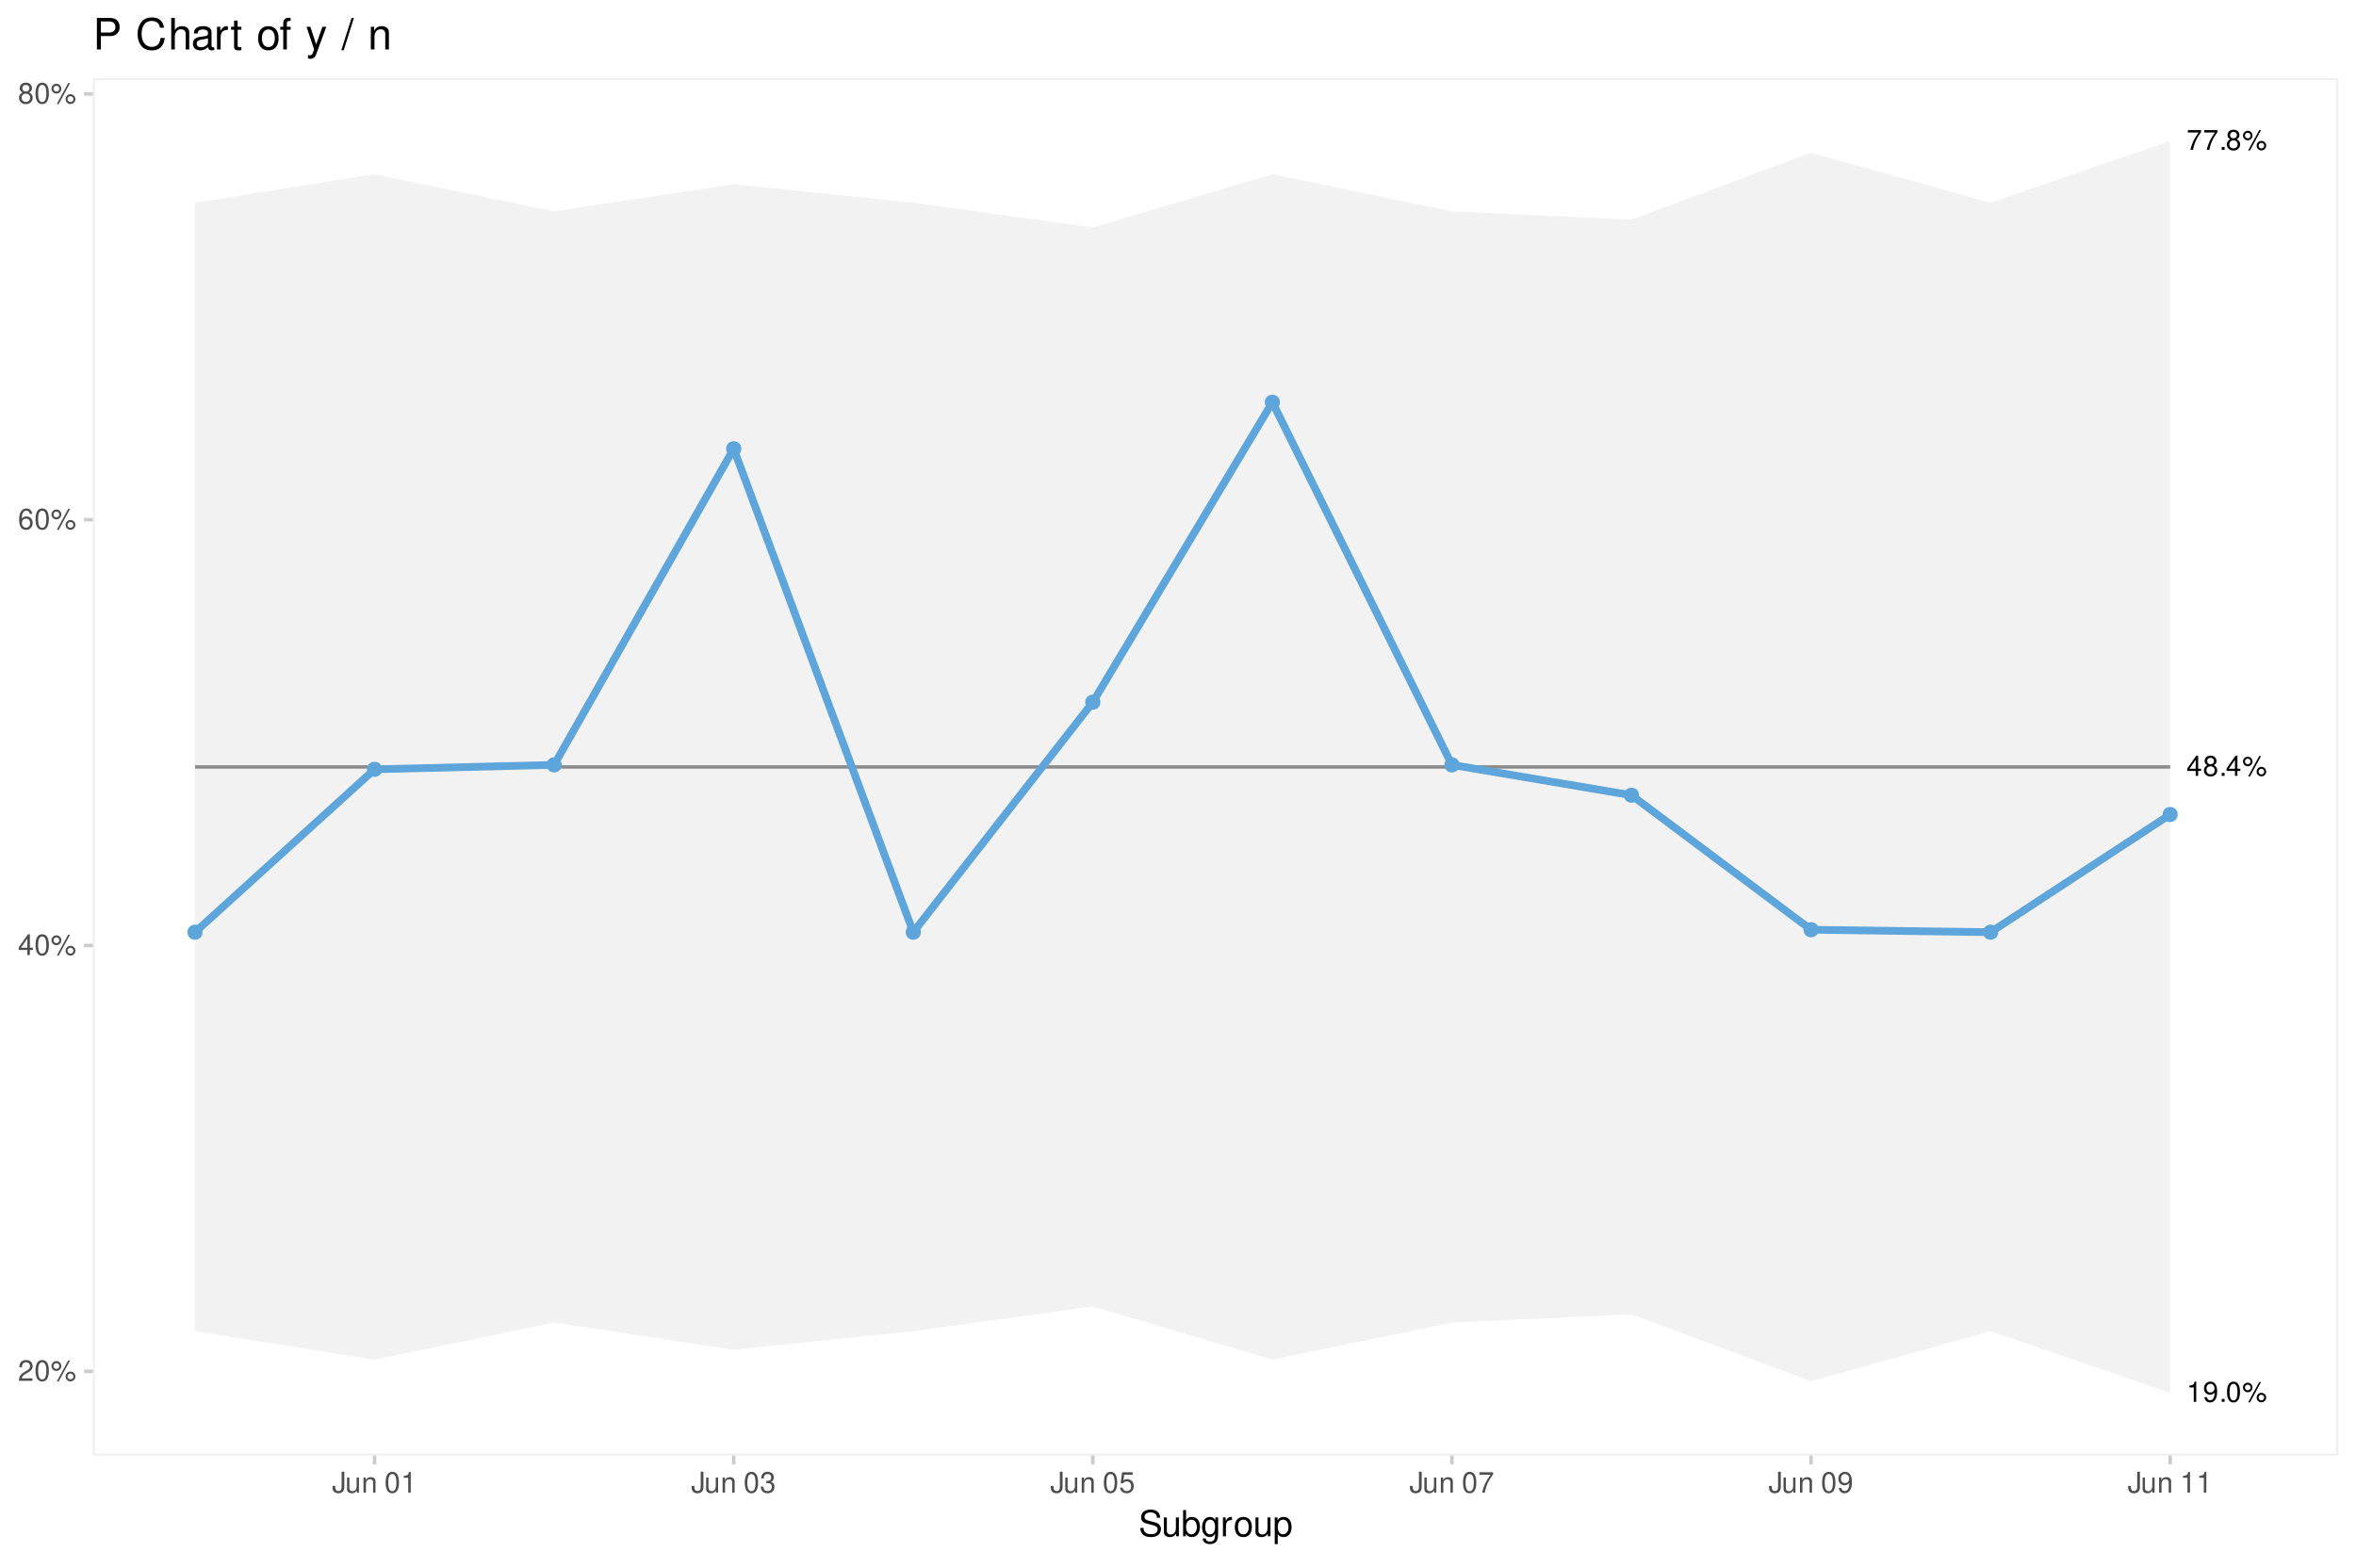
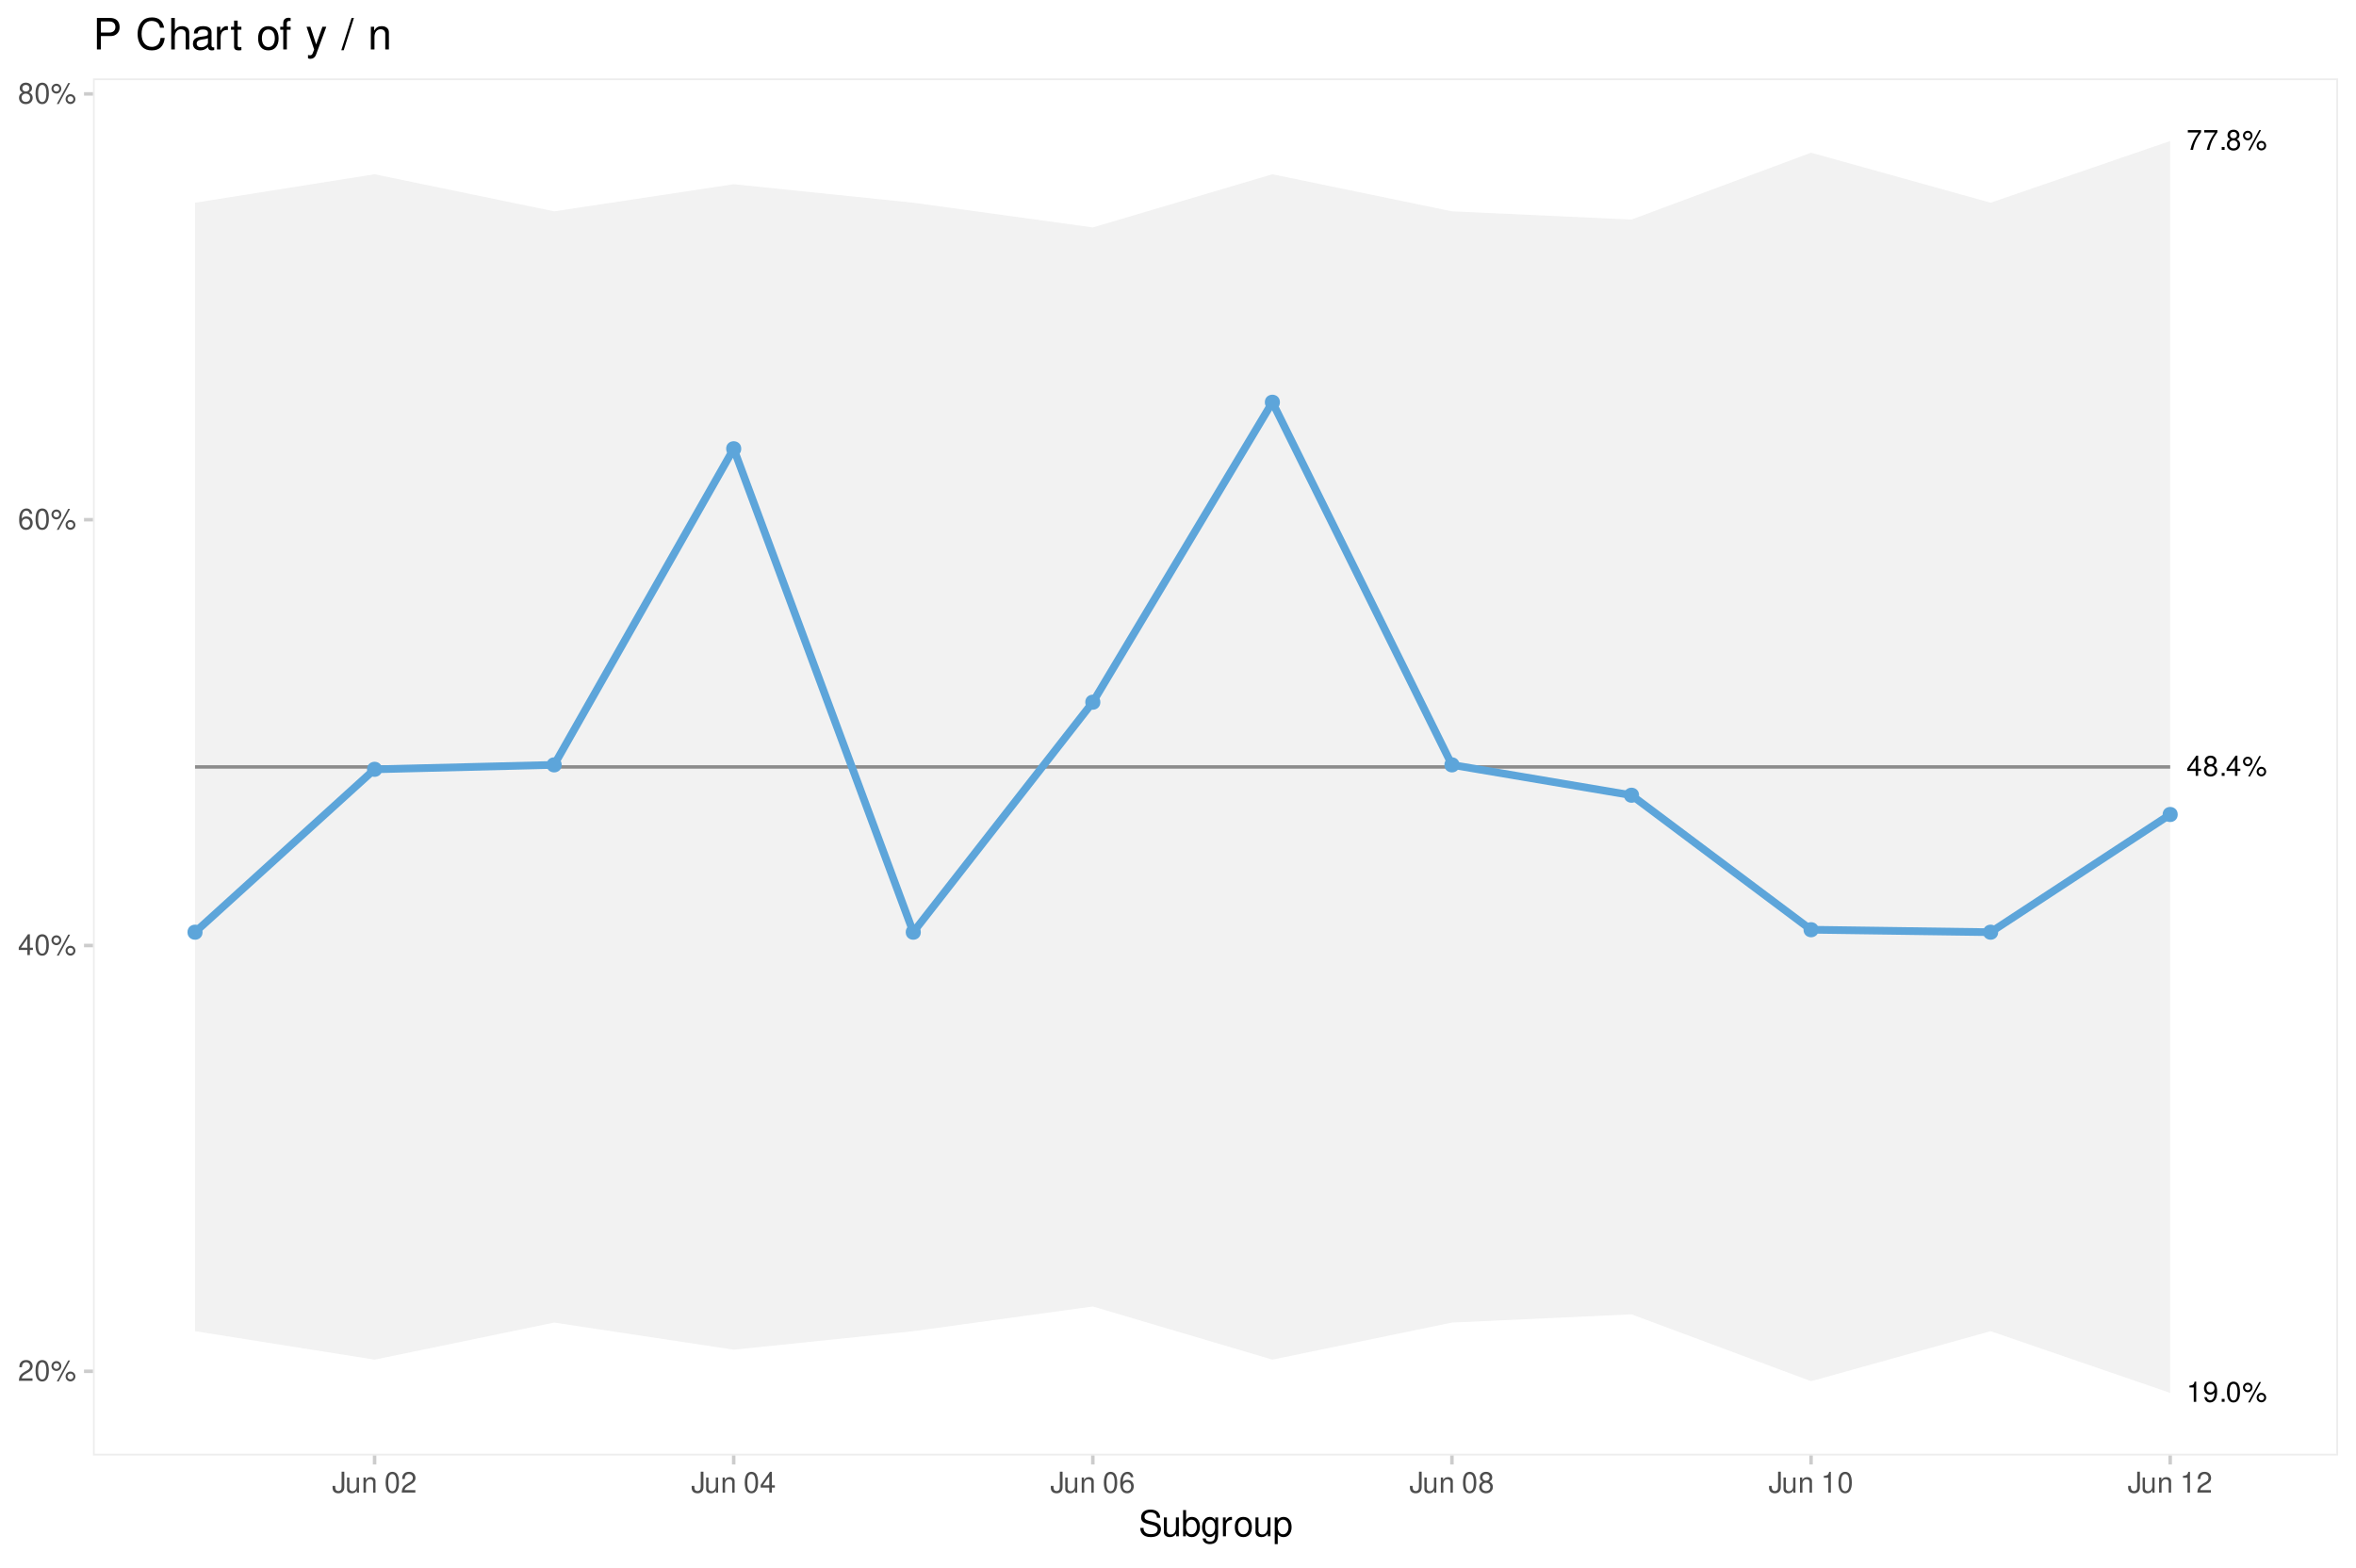
<svg xmlns="http://www.w3.org/2000/svg" xmlns:xlink="http://www.w3.org/1999/xlink" width="720" height="479" viewBox="0 0 720 479">
  <defs>
    <g>
      <g id="glyph-0-0">
        <path d="M 2.203 -4.391 L 2.203 0 L 2.953 0 L 2.953 -6.172 L 2.469 -6.172 C 2.203 -5.219 2.031 -5.094 0.875 -4.938 L 0.875 -4.391 Z M 2.203 -4.391 " />
      </g>
      <g id="glyph-0-1">
        <path d="M 0.453 -1.406 C 0.594 -0.406 1.25 0.203 2.172 0.203 C 2.844 0.203 3.438 -0.125 3.797 -0.688 C 4.172 -1.281 4.344 -2.031 4.344 -3.156 C 4.344 -4.203 4.188 -4.859 3.828 -5.406 C 3.5 -5.906 2.969 -6.172 2.297 -6.172 C 1.156 -6.172 0.328 -5.312 0.328 -4.109 C 0.328 -2.984 1.094 -2.172 2.188 -2.172 C 2.75 -2.172 3.188 -2.375 3.562 -2.844 C 3.562 -1.312 3.078 -0.469 2.219 -0.469 C 1.688 -0.469 1.328 -0.812 1.203 -1.406 Z M 2.297 -5.516 C 3 -5.516 3.531 -4.922 3.531 -4.125 C 3.531 -3.375 3.016 -2.844 2.266 -2.844 C 1.547 -2.844 1.094 -3.359 1.094 -4.172 C 1.094 -4.953 1.594 -5.516 2.297 -5.516 Z M 2.297 -5.516 " />
      </g>
      <g id="glyph-0-2">
        <path d="M 1.625 -0.891 L 0.75 -0.891 L 0.75 0 L 1.625 0 Z M 1.625 -0.891 " />
      </g>
      <g id="glyph-0-3">
        <path d="M 2.344 -6.172 C 1.781 -6.172 1.266 -5.906 0.953 -5.5 C 0.562 -4.953 0.359 -4.125 0.359 -2.984 C 0.359 -0.906 1.047 0.203 2.344 0.203 C 3.625 0.203 4.328 -0.906 4.328 -2.938 C 4.328 -4.125 4.141 -4.938 3.734 -5.5 C 3.422 -5.922 2.922 -6.172 2.344 -6.172 Z M 2.344 -5.5 C 3.156 -5.5 3.562 -4.672 3.562 -3 C 3.562 -1.25 3.172 -0.422 2.328 -0.422 C 1.531 -0.422 1.141 -1.281 1.141 -2.984 C 1.141 -4.672 1.531 -5.5 2.344 -5.5 Z M 2.344 -5.5 " />
      </g>
      <g id="glyph-0-4">
        <path d="M 1.703 -5.844 C 0.891 -5.844 0.25 -5.188 0.25 -4.391 C 0.25 -3.578 0.891 -2.922 1.703 -2.922 C 2.5 -2.922 3.156 -3.578 3.156 -4.375 C 3.156 -5.203 2.516 -5.844 1.703 -5.844 Z M 1.703 -5.25 C 2.188 -5.25 2.562 -4.859 2.562 -4.375 C 2.562 -3.906 2.172 -3.531 1.703 -3.531 C 1.234 -3.531 0.844 -3.906 0.844 -4.391 C 0.844 -4.859 1.219 -5.25 1.703 -5.25 Z M 5.203 -6.047 L 1.828 0.172 L 2.391 0.172 L 5.766 -6.047 Z M 5.875 -2.75 C 5.062 -2.75 4.422 -2.094 4.422 -1.297 C 4.422 -0.484 5.062 0.156 5.875 0.156 C 6.672 0.156 7.328 -0.484 7.328 -1.281 C 7.328 -2.094 6.688 -2.75 5.875 -2.75 Z M 5.875 -2.156 C 6.359 -2.156 6.734 -1.766 6.734 -1.281 C 6.734 -0.812 6.344 -0.438 5.875 -0.438 C 5.391 -0.438 5.016 -0.812 5.016 -1.297 C 5.016 -1.766 5.391 -2.156 5.875 -2.156 Z M 5.875 -2.156 " />
      </g>
      <g id="glyph-0-5">
        <path d="M 4.438 -6.047 L 0.391 -6.047 L 0.391 -5.312 L 3.656 -5.312 C 2.219 -3.25 1.625 -1.984 1.172 0 L 1.984 0 C 2.312 -1.938 3.078 -3.594 4.438 -5.422 Z M 4.438 -6.047 " />
      </g>
      <g id="glyph-0-6">
        <path d="M 3.328 -3.25 C 3.969 -3.641 4.156 -3.938 4.156 -4.516 C 4.156 -5.5 3.422 -6.172 2.344 -6.172 C 1.281 -6.172 0.531 -5.5 0.531 -4.531 C 0.531 -3.938 0.719 -3.641 1.344 -3.25 C 0.656 -2.906 0.312 -2.391 0.312 -1.719 C 0.312 -0.594 1.141 0.203 2.344 0.203 C 3.547 0.203 4.375 -0.594 4.375 -1.719 C 4.375 -2.391 4.031 -2.906 3.328 -3.25 Z M 2.344 -5.5 C 2.984 -5.5 3.391 -5.125 3.391 -4.5 C 3.391 -3.922 2.984 -3.547 2.344 -3.547 C 1.703 -3.547 1.297 -3.922 1.297 -4.516 C 1.297 -5.125 1.703 -5.5 2.344 -5.5 Z M 2.344 -2.906 C 3.094 -2.906 3.609 -2.422 3.609 -1.703 C 3.609 -0.953 3.109 -0.469 2.328 -0.469 C 1.594 -0.469 1.078 -0.969 1.078 -1.688 C 1.078 -2.422 1.594 -2.906 2.344 -2.906 Z M 2.344 -2.906 " />
      </g>
      <g id="glyph-0-7">
        <path d="M 2.797 -1.5 L 2.797 0 L 3.547 0 L 3.547 -1.5 L 4.438 -1.5 L 4.438 -2.172 L 3.547 -2.172 L 3.547 -6.172 L 2.984 -6.172 L 0.234 -2.281 L 0.234 -1.5 Z M 2.797 -2.172 L 0.891 -2.172 L 2.797 -4.891 Z M 2.797 -2.172 " />
      </g>
      <g id="glyph-1-0">
        <path d="M 4.453 -0.766 L 1.172 -0.766 C 1.25 -1.297 1.531 -1.625 2.297 -2.094 L 3.172 -2.594 C 4.047 -3.062 4.5 -3.719 4.5 -4.5 C 4.5 -5.031 4.281 -5.531 3.922 -5.875 C 3.547 -6.203 3.094 -6.359 2.5 -6.359 C 1.703 -6.359 1.125 -6.078 0.781 -5.531 C 0.547 -5.203 0.453 -4.797 0.438 -4.156 L 1.219 -4.156 C 1.234 -4.594 1.297 -4.844 1.406 -5.062 C 1.594 -5.438 2 -5.688 2.469 -5.688 C 3.172 -5.688 3.703 -5.172 3.703 -4.484 C 3.703 -3.969 3.406 -3.531 2.859 -3.219 L 2.047 -2.75 C 0.75 -2 0.375 -1.406 0.297 -0.016 L 4.453 -0.016 Z M 4.453 -0.766 " />
      </g>
      <g id="glyph-1-1">
        <path d="M 2.422 -6.359 C 1.844 -6.359 1.312 -6.094 0.984 -5.672 C 0.578 -5.109 0.375 -4.25 0.375 -3.078 C 0.375 -0.938 1.078 0.203 2.422 0.203 C 3.734 0.203 4.453 -0.938 4.453 -3.031 C 4.453 -4.25 4.266 -5.078 3.859 -5.672 C 3.531 -6.109 3.016 -6.359 2.422 -6.359 Z M 2.422 -5.672 C 3.25 -5.672 3.672 -4.828 3.672 -3.094 C 3.672 -1.281 3.266 -0.438 2.406 -0.438 C 1.578 -0.438 1.172 -1.312 1.172 -3.062 C 1.172 -4.828 1.578 -5.672 2.422 -5.672 Z M 2.422 -5.672 " />
      </g>
      <g id="glyph-1-2">
        <path d="M 1.75 -6.031 C 0.922 -6.031 0.25 -5.344 0.25 -4.516 C 0.25 -3.688 0.922 -3.016 1.766 -3.016 C 2.578 -3.016 3.25 -3.688 3.25 -4.5 C 3.25 -5.359 2.594 -6.031 1.75 -6.031 Z M 1.75 -5.406 C 2.25 -5.406 2.641 -5.016 2.641 -4.516 C 2.641 -4.031 2.25 -3.641 1.766 -3.641 C 1.266 -3.641 0.859 -4.031 0.859 -4.516 C 0.859 -5.016 1.266 -5.406 1.75 -5.406 Z M 5.359 -6.234 L 1.875 0.172 L 2.469 0.172 L 5.938 -6.234 Z M 6.047 -2.828 C 5.219 -2.828 4.562 -2.156 4.562 -1.344 C 4.562 -0.5 5.219 0.172 6.062 0.172 C 6.875 0.172 7.562 -0.5 7.562 -1.312 C 7.562 -2.156 6.891 -2.828 6.047 -2.828 Z M 6.047 -2.219 C 6.547 -2.219 6.953 -1.828 6.953 -1.312 C 6.953 -0.844 6.547 -0.453 6.062 -0.453 C 5.562 -0.453 5.156 -0.844 5.156 -1.344 C 5.156 -1.828 5.562 -2.219 6.047 -2.219 Z M 6.047 -2.219 " />
      </g>
      <g id="glyph-1-3">
        <path d="M 2.875 -1.547 L 2.875 0 L 3.656 0 L 3.656 -1.547 L 4.578 -1.547 L 4.578 -2.234 L 3.656 -2.234 L 3.656 -6.359 L 3.078 -6.359 L 0.25 -2.359 L 0.25 -1.547 Z M 2.875 -2.234 L 0.922 -2.234 L 2.875 -5.047 Z M 2.875 -2.234 " />
      </g>
      <g id="glyph-1-4">
        <path d="M 4.375 -4.703 C 4.234 -5.75 3.562 -6.359 2.609 -6.359 C 1.922 -6.359 1.312 -6.031 0.938 -5.453 C 0.547 -4.828 0.375 -4.062 0.375 -2.906 C 0.375 -1.828 0.531 -1.156 0.906 -0.594 C 1.234 -0.078 1.781 0.203 2.469 0.203 C 3.656 0.203 4.516 -0.688 4.516 -1.922 C 4.516 -3.094 3.719 -3.922 2.609 -3.922 C 1.984 -3.922 1.5 -3.688 1.172 -3.234 C 1.172 -4.797 1.672 -5.672 2.562 -5.672 C 3.109 -5.672 3.484 -5.328 3.609 -4.703 Z M 2.5 -3.234 C 3.25 -3.234 3.719 -2.703 3.719 -1.859 C 3.719 -1.062 3.188 -0.484 2.484 -0.484 C 1.766 -0.484 1.219 -1.094 1.219 -1.906 C 1.219 -2.688 1.734 -3.234 2.5 -3.234 Z M 2.5 -3.234 " />
      </g>
      <g id="glyph-1-5">
        <path d="M 3.438 -3.359 C 4.094 -3.75 4.297 -4.062 4.297 -4.656 C 4.297 -5.672 3.531 -6.359 2.422 -6.359 C 1.312 -6.359 0.547 -5.672 0.547 -4.672 C 0.547 -4.062 0.75 -3.75 1.391 -3.359 C 0.672 -2.984 0.328 -2.469 0.328 -1.766 C 0.328 -0.609 1.172 0.203 2.422 0.203 C 3.656 0.203 4.516 -0.609 4.516 -1.766 C 4.516 -2.469 4.156 -2.984 3.438 -3.359 Z M 2.422 -5.672 C 3.078 -5.672 3.5 -5.281 3.5 -4.641 C 3.5 -4.047 3.062 -3.656 2.422 -3.656 C 1.766 -3.656 1.344 -4.047 1.344 -4.656 C 1.344 -5.281 1.766 -5.672 2.422 -5.672 Z M 2.422 -3 C 3.188 -3 3.719 -2.484 3.719 -1.75 C 3.719 -0.984 3.203 -0.484 2.406 -0.484 C 1.641 -0.484 1.125 -1 1.125 -1.734 C 1.125 -2.5 1.641 -3 2.422 -3 Z M 2.422 -3 " />
      </g>
      <g id="glyph-1-6">
        <path d="M 2.922 -6.406 L 2.922 -1.906 C 2.922 -1.391 2.875 -1.094 2.734 -0.875 C 2.562 -0.641 2.266 -0.484 1.938 -0.484 C 1.328 -0.484 0.984 -0.891 0.984 -1.641 L 0.984 -2.062 L 0.156 -2.062 L 0.156 -1.5 C 0.156 -0.453 0.828 0.203 1.938 0.203 C 3.047 0.203 3.75 -0.5 3.75 -1.594 L 3.75 -6.406 Z M 2.922 -6.406 " />
      </g>
      <g id="glyph-1-7">
        <path d="M 4.234 0 L 4.234 -4.609 L 3.516 -4.609 L 3.516 -2 C 3.516 -1.062 3.016 -0.438 2.25 -0.438 C 1.672 -0.438 1.297 -0.797 1.297 -1.344 L 1.297 -4.609 L 0.578 -4.609 L 0.578 -1.062 C 0.578 -0.297 1.141 0.203 2.047 0.203 C 2.719 0.203 3.156 -0.031 3.578 -0.641 L 3.578 0 Z M 4.234 0 " />
      </g>
      <g id="glyph-1-8">
        <path d="M 0.609 -4.609 L 0.609 0 L 1.359 0 L 1.359 -2.547 C 1.359 -3.484 1.844 -4.094 2.609 -4.094 C 3.188 -4.094 3.547 -3.75 3.547 -3.188 L 3.547 0 L 4.281 0 L 4.281 -3.484 C 4.281 -4.25 3.719 -4.734 2.828 -4.734 C 2.141 -4.734 1.703 -4.484 1.297 -3.828 L 1.297 -4.609 Z M 0.609 -4.609 " />
      </g>
      <g id="glyph-1-9">
</g>
      <g id="glyph-1-10">
        <path d="M 2.281 -4.531 L 2.281 0 L 3.047 0 L 3.047 -6.359 L 2.547 -6.359 C 2.266 -5.391 2.094 -5.25 0.891 -5.094 L 0.891 -4.531 Z M 2.281 -4.531 " />
-       </g>
-       <g id="glyph-1-11">
-         <path d="M 1.938 -2.922 L 2.359 -2.922 C 3.203 -2.922 3.656 -2.531 3.656 -1.766 C 3.656 -0.969 3.172 -0.484 2.375 -0.484 C 1.516 -0.484 1.109 -0.922 1.062 -1.844 L 0.281 -1.844 C 0.312 -1.344 0.406 -1 0.547 -0.719 C 0.875 -0.109 1.484 0.203 2.344 0.203 C 3.625 0.203 4.453 -0.578 4.453 -1.781 C 4.453 -2.594 4.141 -3.031 3.391 -3.297 C 3.969 -3.531 4.266 -3.969 4.266 -4.609 C 4.266 -5.703 3.547 -6.359 2.359 -6.359 C 1.109 -6.359 0.438 -5.656 0.406 -4.312 L 1.188 -4.312 C 1.203 -4.703 1.234 -4.922 1.328 -5.109 C 1.5 -5.469 1.891 -5.688 2.375 -5.688 C 3.062 -5.688 3.469 -5.266 3.469 -4.578 C 3.469 -4.141 3.312 -3.859 2.969 -3.719 C 2.766 -3.625 2.484 -3.594 1.938 -3.578 Z M 1.938 -2.922 " />
-       </g>
-       <g id="glyph-1-12">
-         <path d="M 4.188 -6.234 L 0.969 -6.234 L 0.5 -2.844 L 1.219 -2.844 C 1.578 -3.266 1.875 -3.422 2.359 -3.422 C 3.203 -3.422 3.719 -2.844 3.719 -1.922 C 3.719 -1.031 3.203 -0.484 2.359 -0.484 C 1.688 -0.484 1.266 -0.828 1.078 -1.531 L 0.312 -1.531 C 0.406 -1.016 0.5 -0.781 0.688 -0.547 C 1.031 -0.078 1.672 0.203 2.375 0.203 C 3.641 0.203 4.516 -0.719 4.516 -2.031 C 4.516 -3.266 3.688 -4.109 2.5 -4.109 C 2.062 -4.109 1.703 -4 1.344 -3.734 L 1.594 -5.469 L 4.188 -5.469 Z M 4.188 -6.234 " />
-       </g>
-       <g id="glyph-1-13">
-         <path d="M 4.578 -6.234 L 0.406 -6.234 L 0.406 -5.469 L 3.781 -5.469 C 2.281 -3.359 1.688 -2.047 1.219 0 L 2.047 0 C 2.391 -2 3.172 -3.719 4.578 -5.594 Z M 4.578 -6.234 " />
-       </g>
-       <g id="glyph-1-14">
-         <path d="M 0.469 -1.453 C 0.609 -0.406 1.281 0.203 2.234 0.203 C 2.922 0.203 3.547 -0.125 3.922 -0.703 C 4.297 -1.328 4.484 -2.109 4.484 -3.25 C 4.484 -4.328 4.312 -5 3.953 -5.562 C 3.609 -6.094 3.062 -6.359 2.375 -6.359 C 1.188 -6.359 0.328 -5.469 0.328 -4.234 C 0.328 -3.062 1.125 -2.25 2.25 -2.25 C 2.844 -2.25 3.281 -2.453 3.672 -2.938 C 3.672 -1.359 3.172 -0.484 2.281 -0.484 C 1.734 -0.484 1.359 -0.828 1.234 -1.453 Z M 2.359 -5.688 C 3.094 -5.688 3.641 -5.078 3.641 -4.25 C 3.641 -3.469 3.109 -2.922 2.344 -2.922 C 1.594 -2.922 1.125 -3.453 1.125 -4.297 C 1.125 -5.109 1.641 -5.688 2.359 -5.688 Z M 2.359 -5.688 " />
      </g>
      <g id="glyph-2-0">
        <path d="M 6.562 -5.672 C 6.562 -6.219 6.516 -6.375 6.344 -6.75 C 5.906 -7.672 4.969 -8.156 3.625 -8.156 C 1.859 -8.156 0.766 -7.25 0.766 -5.797 C 0.766 -4.812 1.281 -4.203 2.344 -3.922 L 4.328 -3.406 C 5.359 -3.141 5.812 -2.734 5.812 -2.094 C 5.812 -1.672 5.578 -1.234 5.234 -0.984 C 4.922 -0.766 4.406 -0.656 3.766 -0.656 C 2.875 -0.656 2.297 -0.859 1.906 -1.312 C 1.609 -1.672 1.484 -2.062 1.5 -2.547 L 0.531 -2.547 C 0.531 -1.812 0.688 -1.328 1 -0.891 C 1.547 -0.125 2.469 0.25 3.703 0.25 C 4.656 0.25 5.438 0.031 5.953 -0.359 C 6.484 -0.797 6.828 -1.5 6.828 -2.203 C 6.828 -3.188 6.219 -3.922 5.125 -4.219 L 3.109 -4.75 C 2.141 -5.016 1.797 -5.328 1.797 -5.938 C 1.797 -6.75 2.516 -7.297 3.594 -7.297 C 4.859 -7.297 5.578 -6.719 5.594 -5.672 Z M 6.562 -5.672 " />
      </g>
      <g id="glyph-2-1">
        <path d="M 5.297 0 L 5.297 -5.766 L 4.391 -5.766 L 4.391 -2.5 C 4.391 -1.312 3.766 -0.547 2.812 -0.547 C 2.094 -0.547 1.625 -0.984 1.625 -1.688 L 1.625 -5.766 L 0.719 -5.766 L 0.719 -1.312 C 0.719 -0.359 1.438 0.25 2.547 0.25 C 3.406 0.25 3.938 -0.047 4.484 -0.797 L 4.484 0 Z M 5.297 0 " />
      </g>
      <g id="glyph-2-2">
        <path d="M 0.594 -8.016 L 0.594 0 L 1.422 0 L 1.422 -0.734 C 1.859 -0.062 2.438 0.25 3.25 0.25 C 4.766 0.25 5.75 -0.984 5.75 -2.906 C 5.75 -4.781 4.812 -5.922 3.281 -5.922 C 2.5 -5.922 1.938 -5.625 1.5 -4.984 L 1.5 -8.016 Z M 3.109 -5.078 C 4.141 -5.078 4.797 -4.188 4.797 -2.812 C 4.797 -1.5 4.109 -0.609 3.109 -0.609 C 2.141 -0.609 1.5 -1.484 1.5 -2.844 C 1.5 -4.188 2.141 -5.078 3.109 -5.078 Z M 3.109 -5.078 " />
      </g>
      <g id="glyph-2-3">
        <path d="M 4.438 -5.766 L 4.438 -4.922 C 3.984 -5.625 3.469 -5.922 2.75 -5.922 C 1.359 -5.922 0.391 -4.625 0.391 -2.781 C 0.391 -1.812 0.609 -1.109 1.109 -0.531 C 1.547 -0.016 2.094 0.25 2.688 0.25 C 3.375 0.25 3.875 -0.062 4.359 -0.781 L 4.359 -0.484 C 4.359 1.062 3.922 1.625 2.781 1.625 C 2 1.625 1.594 1.312 1.5 0.656 L 0.578 0.656 C 0.656 1.734 1.5 2.391 2.766 2.391 C 3.609 2.391 4.312 2.125 4.688 1.656 C 5.125 1.125 5.297 0.406 5.297 -0.953 L 5.297 -5.766 Z M 2.844 -5.078 C 3.812 -5.078 4.359 -4.266 4.359 -2.812 C 4.359 -1.406 3.797 -0.594 2.844 -0.594 C 1.891 -0.594 1.344 -1.422 1.344 -2.844 C 1.344 -4.25 1.891 -5.078 2.844 -5.078 Z M 2.844 -5.078 " />
      </g>
      <g id="glyph-2-4">
        <path d="M 0.766 -5.766 L 0.766 0 L 1.688 0 L 1.688 -2.984 C 1.688 -4.375 2.266 -5 3.531 -4.969 L 3.531 -5.891 C 3.375 -5.922 3.281 -5.922 3.172 -5.922 C 2.578 -5.922 2.141 -5.578 1.609 -4.719 L 1.609 -5.766 Z M 0.766 -5.766 " />
      </g>
      <g id="glyph-2-5">
        <path d="M 2.984 -5.922 C 1.359 -5.922 0.391 -4.781 0.391 -2.844 C 0.391 -0.891 1.359 0.25 3 0.25 C 4.625 0.25 5.609 -0.906 5.609 -2.797 C 5.609 -4.797 4.656 -5.922 2.984 -5.922 Z M 3 -5.078 C 4.031 -5.078 4.656 -4.234 4.656 -2.812 C 4.656 -1.438 4.016 -0.594 3 -0.594 C 1.984 -0.594 1.359 -1.438 1.359 -2.844 C 1.359 -4.234 1.984 -5.078 3 -5.078 Z M 3 -5.078 " />
      </g>
      <g id="glyph-2-6">
        <path d="M 0.594 2.391 L 1.516 2.391 L 1.516 -0.609 C 2 -0.016 2.547 0.25 3.281 0.25 C 4.781 0.25 5.75 -0.953 5.75 -2.781 C 5.75 -4.719 4.812 -5.922 3.281 -5.922 C 2.5 -5.922 1.875 -5.578 1.438 -4.891 L 1.438 -5.766 L 0.594 -5.766 Z M 3.125 -5.078 C 4.141 -5.078 4.797 -4.188 4.797 -2.812 C 4.797 -1.5 4.125 -0.609 3.125 -0.609 C 2.141 -0.609 1.516 -1.484 1.516 -2.844 C 1.516 -4.188 2.141 -5.078 3.125 -5.078 Z M 3.125 -5.078 " />
      </g>
      <g id="glyph-3-0">
        <path d="M 2.422 -4.078 L 5.453 -4.078 C 6.203 -4.078 6.797 -4.297 7.312 -4.766 C 7.891 -5.297 8.141 -5.922 8.141 -6.797 C 8.141 -8.609 7.078 -9.625 5.172 -9.625 L 1.203 -9.625 L 1.203 0 L 2.422 0 Z M 2.422 -5.156 L 2.422 -8.547 L 4.984 -8.547 C 6.172 -8.547 6.859 -7.906 6.859 -6.859 C 6.859 -5.797 6.172 -5.156 4.984 -5.156 Z M 2.422 -5.156 " />
      </g>
      <g id="glyph-3-1">
</g>
      <g id="glyph-3-2">
        <path d="M 8.734 -6.641 C 8.359 -8.75 7.141 -9.781 5.031 -9.781 C 3.734 -9.781 2.688 -9.375 1.984 -8.578 C 1.109 -7.625 0.641 -6.266 0.641 -4.703 C 0.641 -3.109 1.125 -1.75 2.016 -0.812 C 2.766 -0.047 3.719 0.297 4.984 0.297 C 7.328 0.297 8.641 -0.969 8.938 -3.516 L 7.672 -3.516 C 7.562 -2.859 7.438 -2.406 7.234 -2.016 C 6.844 -1.234 6.016 -0.781 4.984 -0.781 C 3.078 -0.781 1.859 -2.312 1.859 -4.719 C 1.859 -7.188 3.016 -8.703 4.891 -8.703 C 5.672 -8.703 6.391 -8.469 6.781 -8.094 C 7.141 -7.766 7.344 -7.375 7.484 -6.641 Z M 8.734 -6.641 " />
      </g>
      <g id="glyph-3-3">
        <path d="M 0.922 -9.625 L 0.922 0 L 2.016 0 L 2.016 -3.812 C 2.016 -5.234 2.766 -6.156 3.891 -6.156 C 4.266 -6.156 4.609 -6.047 4.875 -5.844 C 5.188 -5.609 5.328 -5.281 5.328 -4.797 L 5.328 0 L 6.422 0 L 6.422 -5.234 C 6.422 -6.391 5.578 -7.109 4.234 -7.109 C 3.266 -7.109 2.672 -6.812 2.016 -5.969 L 2.016 -9.625 Z M 0.922 -9.625 " />
      </g>
      <g id="glyph-3-4">
        <path d="M 7.062 -0.641 C 6.938 -0.625 6.891 -0.625 6.828 -0.625 C 6.438 -0.625 6.234 -0.812 6.234 -1.156 L 6.234 -5.234 C 6.234 -6.453 5.328 -7.109 3.625 -7.109 C 2.609 -7.109 1.812 -6.828 1.328 -6.312 C 1.016 -5.953 0.891 -5.562 0.859 -4.875 L 1.969 -4.875 C 2.062 -5.719 2.562 -6.094 3.594 -6.094 C 4.594 -6.094 5.141 -5.734 5.141 -5.062 L 5.141 -4.781 C 5.125 -4.297 4.891 -4.125 3.984 -4.016 C 2.422 -3.812 2.188 -3.766 1.766 -3.594 C 0.969 -3.25 0.547 -2.641 0.547 -1.75 C 0.547 -0.484 1.422 0.297 2.828 0.297 C 3.703 0.297 4.391 0 5.172 -0.719 C 5.25 0 5.594 0.297 6.312 0.297 C 6.547 0.297 6.688 0.281 7.062 0.188 Z M 5.141 -2.172 C 5.141 -1.812 5.031 -1.578 4.703 -1.281 C 4.25 -0.875 3.703 -0.656 3.062 -0.656 C 2.203 -0.656 1.703 -1.062 1.703 -1.766 C 1.703 -2.5 2.172 -2.859 3.359 -3.031 C 4.547 -3.188 4.766 -3.25 5.141 -3.422 Z M 5.141 -2.172 " />
      </g>
      <g id="glyph-3-5">
        <path d="M 0.906 -6.922 L 0.906 0 L 2.016 0 L 2.016 -3.594 C 2.031 -5.25 2.719 -6 4.234 -5.953 L 4.234 -7.078 C 4.047 -7.109 3.953 -7.109 3.812 -7.109 C 3.109 -7.109 2.562 -6.688 1.922 -5.672 L 1.922 -6.922 Z M 0.906 -6.922 " />
      </g>
      <g id="glyph-3-6">
        <path d="M 3.359 -6.922 L 2.219 -6.922 L 2.219 -8.812 L 1.125 -8.812 L 1.125 -6.922 L 0.188 -6.922 L 0.188 -6.016 L 1.125 -6.016 L 1.125 -0.797 C 1.125 -0.078 1.594 0.297 2.453 0.297 C 2.75 0.297 2.984 0.281 3.359 0.219 L 3.359 -0.719 C 3.188 -0.672 3.047 -0.656 2.828 -0.656 C 2.344 -0.656 2.219 -0.797 2.219 -1.281 L 2.219 -6.016 L 3.359 -6.016 Z M 3.359 -6.922 " />
      </g>
      <g id="glyph-3-7">
        <path d="M 3.594 -7.109 C 1.641 -7.109 0.469 -5.734 0.469 -3.406 C 0.469 -1.062 1.641 0.297 3.609 0.297 C 5.562 0.297 6.734 -1.078 6.734 -3.359 C 6.734 -5.75 5.594 -7.109 3.594 -7.109 Z M 3.609 -6.094 C 4.844 -6.094 5.578 -5.078 5.578 -3.359 C 5.578 -1.734 4.812 -0.719 3.609 -0.719 C 2.375 -0.719 1.625 -1.734 1.625 -3.406 C 1.625 -5.078 2.375 -6.094 3.609 -6.094 Z M 3.609 -6.094 " />
      </g>
      <g id="glyph-3-8">
        <path d="M 3.406 -6.922 L 2.25 -6.922 L 2.25 -8 C 2.25 -8.469 2.516 -8.703 3.031 -8.703 C 3.109 -8.703 3.156 -8.703 3.406 -8.688 L 3.406 -9.594 C 3.156 -9.656 3.016 -9.672 2.781 -9.672 C 1.766 -9.672 1.156 -9.078 1.156 -8.094 L 1.156 -6.922 L 0.234 -6.922 L 0.234 -6.016 L 1.156 -6.016 L 1.156 0 L 2.25 0 L 2.25 -6.016 L 3.406 -6.016 Z M 3.406 -6.922 " />
      </g>
      <g id="glyph-3-9">
        <path d="M 5.125 -6.922 L 3.203 -1.531 L 1.438 -6.922 L 0.266 -6.922 L 2.594 0.031 L 2.172 1.125 C 2 1.609 1.75 1.797 1.297 1.797 C 1.109 1.797 0.953 1.766 0.719 1.719 L 0.719 2.703 C 0.938 2.828 1.156 2.875 1.453 2.875 C 1.812 2.875 2.188 2.766 2.484 2.547 C 2.828 2.297 3.031 2 3.234 1.453 L 6.312 -6.922 Z M 5.125 -6.922 " />
      </g>
      <g id="glyph-3-10">
        <path d="M 3.031 -9.625 L -0.109 0.266 L 0.625 0.266 L 3.75 -9.625 Z M 3.031 -9.625 " />
      </g>
      <g id="glyph-3-11">
        <path d="M 0.922 -6.922 L 0.922 0 L 2.031 0 L 2.031 -3.812 C 2.031 -5.234 2.766 -6.156 3.906 -6.156 C 4.781 -6.156 5.328 -5.625 5.328 -4.797 L 5.328 0 L 6.438 0 L 6.438 -5.234 C 6.438 -6.375 5.578 -7.109 4.234 -7.109 C 3.203 -7.109 2.547 -6.719 1.938 -5.75 L 1.938 -6.922 Z M 0.922 -6.922 " />
      </g>
    </g>
    <clipPath id="clip-0">
      <path clip-rule="nonzero" d="M 28.41 23.957 L 714.52 23.957 L 714.52 444.848 L 28.41 444.848 Z M 28.41 23.957 " />
    </clipPath>
    <clipPath id="clip-1">
      <path clip-rule="nonzero" d="M 28.41 23.957 L 714.52 23.957 L 714.52 444.848 L 28.41 444.848 Z M 28.41 23.957 " />
    </clipPath>
  </defs>
  <rect x="-72" y="-47.9" width="864" height="574.8" fill="rgb(100%, 100%, 100%)" fill-opacity="1" />
  <rect x="-72" y="-47.9" width="864" height="574.8" fill="rgb(100%, 100%, 100%)" fill-opacity="1" />
  <path fill="none" stroke-width="1.067" stroke-linecap="round" stroke-linejoin="round" stroke="rgb(100%, 100%, 100%)" stroke-opacity="1" stroke-miterlimit="10" d="M 0 479 L 720 479 L 720 0 L 0 0 Z M 0 479 " />
  <g clip-path="url(#clip-0)">
    <path fill-rule="nonzero" fill="rgb(100%, 100%, 100%)" fill-opacity="1" d="M 28.41 444.848 L 714.52 444.848 L 714.52 23.957 L 28.41 23.957 Z M 28.41 444.848 " />
  </g>
  <path fill-rule="nonzero" fill="rgb(87.059%, 87.059%, 87.059%)" fill-opacity="0.4" d="M 59.598 61.957 L 114.473 53.258 L 169.348 64.59 L 224.219 56.301 L 279.094 61.957 L 333.969 69.512 L 388.844 53.258 L 443.715 64.59 L 498.59 67.105 L 553.465 46.668 L 608.34 61.957 L 663.215 43.09 L 663.215 425.719 L 608.34 406.852 L 553.465 422.141 L 498.59 401.703 L 443.715 404.219 L 388.844 415.551 L 333.969 399.297 L 279.094 406.852 L 224.219 412.508 L 169.348 404.219 L 114.473 415.551 L 59.598 406.852 Z M 59.598 61.957 " />
  <path fill="none" stroke-width="1.067" stroke-linecap="butt" stroke-linejoin="round" stroke="rgb(54.902%, 54.902%, 54.902%)" stroke-opacity="1" stroke-miterlimit="10" d="M 59.598 234.402 L 663.215 234.402 " />
  <path fill="none" stroke-width="2.347" stroke-linecap="butt" stroke-linejoin="round" stroke="rgb(36.471%, 64.706%, 85.49%)" stroke-opacity="1" stroke-miterlimit="10" d="M 59.598 284.91 L 114.473 235.129 L 169.348 233.77 L 224.219 137.152 L 279.094 284.91 L 333.969 214.613 L 388.844 122.941 L 443.715 233.77 L 498.59 243.047 L 553.465 284.156 L 608.34 284.91 L 663.215 248.934 " />
  <path fill-rule="nonzero" fill="rgb(36.471%, 64.706%, 85.49%)" fill-opacity="1" stroke-width="0.709" stroke-linecap="round" stroke-linejoin="round" stroke="rgb(36.471%, 64.706%, 85.49%)" stroke-opacity="1" stroke-miterlimit="10" d="M 61.551 284.91 C 61.551 287.516 57.645 287.516 57.645 284.91 C 57.645 282.305 61.551 282.305 61.551 284.91 " />
  <path fill-rule="nonzero" fill="rgb(36.471%, 64.706%, 85.49%)" fill-opacity="1" stroke-width="0.709" stroke-linecap="round" stroke-linejoin="round" stroke="rgb(36.471%, 64.706%, 85.49%)" stroke-opacity="1" stroke-miterlimit="10" d="M 116.426 235.129 C 116.426 237.734 112.516 237.734 112.516 235.129 C 112.516 232.523 116.426 232.523 116.426 235.129 " />
  <path fill-rule="nonzero" fill="rgb(36.471%, 64.706%, 85.49%)" fill-opacity="1" stroke-width="0.709" stroke-linecap="round" stroke-linejoin="round" stroke="rgb(36.471%, 64.706%, 85.49%)" stroke-opacity="1" stroke-miterlimit="10" d="M 171.301 233.77 C 171.301 236.375 167.391 236.375 167.391 233.77 C 167.391 231.16 171.301 231.16 171.301 233.77 " />
  <path fill-rule="nonzero" fill="rgb(36.471%, 64.706%, 85.49%)" fill-opacity="1" stroke-width="0.709" stroke-linecap="round" stroke-linejoin="round" stroke="rgb(36.471%, 64.706%, 85.49%)" stroke-opacity="1" stroke-miterlimit="10" d="M 226.176 137.152 C 226.176 139.758 222.266 139.758 222.266 137.152 C 222.266 134.547 226.176 134.547 226.176 137.152 " />
  <path fill-rule="nonzero" fill="rgb(36.471%, 64.706%, 85.49%)" fill-opacity="1" stroke-width="0.709" stroke-linecap="round" stroke-linejoin="round" stroke="rgb(36.471%, 64.706%, 85.49%)" stroke-opacity="1" stroke-miterlimit="10" d="M 281.051 284.91 C 281.051 287.516 277.141 287.516 277.141 284.91 C 277.141 282.305 281.051 282.305 281.051 284.91 " />
  <path fill-rule="nonzero" fill="rgb(36.471%, 64.706%, 85.49%)" fill-opacity="1" stroke-width="0.709" stroke-linecap="round" stroke-linejoin="round" stroke="rgb(36.471%, 64.706%, 85.49%)" stroke-opacity="1" stroke-miterlimit="10" d="M 335.922 214.613 C 335.922 217.219 332.012 217.219 332.012 214.613 C 332.012 212.008 335.922 212.008 335.922 214.613 " />
  <path fill-rule="nonzero" fill="rgb(36.471%, 64.706%, 85.49%)" fill-opacity="1" stroke-width="0.709" stroke-linecap="round" stroke-linejoin="round" stroke="rgb(36.471%, 64.706%, 85.49%)" stroke-opacity="1" stroke-miterlimit="10" d="M 390.797 122.941 C 390.797 125.547 386.887 125.547 386.887 122.941 C 386.887 120.336 390.797 120.336 390.797 122.941 " />
  <path fill-rule="nonzero" fill="rgb(36.471%, 64.706%, 85.49%)" fill-opacity="1" stroke-width="0.709" stroke-linecap="round" stroke-linejoin="round" stroke="rgb(36.471%, 64.706%, 85.49%)" stroke-opacity="1" stroke-miterlimit="10" d="M 445.672 233.77 C 445.672 236.375 441.762 236.375 441.762 233.77 C 441.762 231.16 445.672 231.16 445.672 233.77 " />
  <path fill-rule="nonzero" fill="rgb(36.471%, 64.706%, 85.49%)" fill-opacity="1" stroke-width="0.709" stroke-linecap="round" stroke-linejoin="round" stroke="rgb(36.471%, 64.706%, 85.49%)" stroke-opacity="1" stroke-miterlimit="10" d="M 500.547 243.047 C 500.547 245.652 496.637 245.652 496.637 243.047 C 496.637 240.441 500.547 240.441 500.547 243.047 " />
  <path fill-rule="nonzero" fill="rgb(36.471%, 64.706%, 85.49%)" fill-opacity="1" stroke-width="0.709" stroke-linecap="round" stroke-linejoin="round" stroke="rgb(36.471%, 64.706%, 85.49%)" stroke-opacity="1" stroke-miterlimit="10" d="M 555.418 284.156 C 555.418 286.766 551.512 286.766 551.512 284.156 C 551.512 281.551 555.418 281.551 555.418 284.156 " />
  <path fill-rule="nonzero" fill="rgb(36.471%, 64.706%, 85.49%)" fill-opacity="1" stroke-width="0.709" stroke-linecap="round" stroke-linejoin="round" stroke="rgb(36.471%, 64.706%, 85.49%)" stroke-opacity="1" stroke-miterlimit="10" d="M 610.293 284.91 C 610.293 287.516 606.383 287.516 606.383 284.91 C 606.383 282.305 610.293 282.305 610.293 284.91 " />
  <path fill-rule="nonzero" fill="rgb(36.471%, 64.706%, 85.49%)" fill-opacity="1" stroke-width="0.709" stroke-linecap="round" stroke-linejoin="round" stroke="rgb(36.471%, 64.706%, 85.49%)" stroke-opacity="1" stroke-miterlimit="10" d="M 665.168 248.934 C 665.168 251.543 661.258 251.543 661.258 248.934 C 661.258 246.328 665.168 246.328 665.168 248.934 " />
  <g fill="rgb(0%, 0%, 0%)" fill-opacity="1">
    <use xlink:href="#glyph-0-0" x="668.215" y="428.44" />
    <use xlink:href="#glyph-0-1" x="673.215" y="428.44" />
    <use xlink:href="#glyph-0-2" x="678.215" y="428.44" />
    <use xlink:href="#glyph-0-3" x="680.215" y="428.44" />
    <use xlink:href="#glyph-0-4" x="685.215" y="428.44" />
  </g>
  <g fill="rgb(0%, 0%, 0%)" fill-opacity="1">
    <use xlink:href="#glyph-0-5" x="668.215" y="45.812" />
    <use xlink:href="#glyph-0-5" x="673.215" y="45.812" />
    <use xlink:href="#glyph-0-2" x="678.215" y="45.812" />
    <use xlink:href="#glyph-0-6" x="680.215" y="45.812" />
    <use xlink:href="#glyph-0-4" x="685.215" y="45.812" />
  </g>
  <g fill="rgb(0%, 0%, 0%)" fill-opacity="1">
    <use xlink:href="#glyph-0-7" x="668.215" y="237.124" />
    <use xlink:href="#glyph-0-6" x="673.215" y="237.124" />
    <use xlink:href="#glyph-0-2" x="678.215" y="237.124" />
    <use xlink:href="#glyph-0-7" x="680.215" y="237.124" />
    <use xlink:href="#glyph-0-4" x="685.215" y="237.124" />
  </g>
  <g clip-path="url(#clip-1)">
    <path fill="none" stroke-width="1.067" stroke-linecap="round" stroke-linejoin="round" stroke="rgb(92.941%, 92.941%, 92.941%)" stroke-opacity="1" stroke-miterlimit="10" d="M 28.41 444.848 L 714.52 444.848 L 714.52 23.957 L 28.41 23.957 Z M 28.41 444.848 " />
  </g>
  <g fill="rgb(30.196%, 30.196%, 30.196%)" fill-opacity="1">
    <use xlink:href="#glyph-1-0" x="5.48" y="422.028" />
    <use xlink:href="#glyph-1-1" x="10.48" y="422.028" />
    <use xlink:href="#glyph-1-2" x="15.48" y="422.028" />
  </g>
  <g fill="rgb(30.196%, 30.196%, 30.196%)" fill-opacity="1">
    <use xlink:href="#glyph-1-3" x="5.48" y="291.892" />
    <use xlink:href="#glyph-1-1" x="10.48" y="291.892" />
    <use xlink:href="#glyph-1-2" x="15.48" y="291.892" />
  </g>
  <g fill="rgb(30.196%, 30.196%, 30.196%)" fill-opacity="1">
    <use xlink:href="#glyph-1-4" x="5.48" y="161.755" />
    <use xlink:href="#glyph-1-1" x="10.48" y="161.755" />
    <use xlink:href="#glyph-1-2" x="15.48" y="161.755" />
  </g>
  <g fill="rgb(30.196%, 30.196%, 30.196%)" fill-opacity="1">
    <use xlink:href="#glyph-1-5" x="5.48" y="31.622" />
    <use xlink:href="#glyph-1-1" x="10.48" y="31.622" />
    <use xlink:href="#glyph-1-2" x="15.48" y="31.622" />
  </g>
  <path fill="none" stroke-width="1.067" stroke-linecap="butt" stroke-linejoin="round" stroke="rgb(80%, 80%, 80%)" stroke-opacity="1" stroke-miterlimit="10" d="M 25.672 419.113 L 28.41 419.113 " />
  <path fill="none" stroke-width="1.067" stroke-linecap="butt" stroke-linejoin="round" stroke="rgb(80%, 80%, 80%)" stroke-opacity="1" stroke-miterlimit="10" d="M 25.672 288.977 L 28.41 288.977 " />
  <path fill="none" stroke-width="1.067" stroke-linecap="butt" stroke-linejoin="round" stroke="rgb(80%, 80%, 80%)" stroke-opacity="1" stroke-miterlimit="10" d="M 25.672 158.84 L 28.41 158.84 " />
  <path fill="none" stroke-width="1.067" stroke-linecap="butt" stroke-linejoin="round" stroke="rgb(80%, 80%, 80%)" stroke-opacity="1" stroke-miterlimit="10" d="M 25.672 28.707 L 28.41 28.707 " />
  <path fill="none" stroke-width="1.067" stroke-linecap="butt" stroke-linejoin="round" stroke="rgb(80%, 80%, 80%)" stroke-opacity="1" stroke-miterlimit="10" d="M 114.473 447.59 L 114.473 444.848 " />
  <path fill="none" stroke-width="1.067" stroke-linecap="butt" stroke-linejoin="round" stroke="rgb(80%, 80%, 80%)" stroke-opacity="1" stroke-miterlimit="10" d="M 224.219 447.59 L 224.219 444.848 " />
  <path fill="none" stroke-width="1.067" stroke-linecap="butt" stroke-linejoin="round" stroke="rgb(80%, 80%, 80%)" stroke-opacity="1" stroke-miterlimit="10" d="M 333.969 447.59 L 333.969 444.848 " />
  <path fill="none" stroke-width="1.067" stroke-linecap="butt" stroke-linejoin="round" stroke="rgb(80%, 80%, 80%)" stroke-opacity="1" stroke-miterlimit="10" d="M 443.715 447.59 L 443.715 444.848 " />
  <path fill="none" stroke-width="1.067" stroke-linecap="butt" stroke-linejoin="round" stroke="rgb(80%, 80%, 80%)" stroke-opacity="1" stroke-miterlimit="10" d="M 553.465 447.59 L 553.465 444.848 " />
  <path fill="none" stroke-width="1.067" stroke-linecap="butt" stroke-linejoin="round" stroke="rgb(80%, 80%, 80%)" stroke-opacity="1" stroke-miterlimit="10" d="M 663.215 447.59 L 663.215 444.848 " />
  <g fill="rgb(30.196%, 30.196%, 30.196%)" fill-opacity="1">
    <use xlink:href="#glyph-1-6" x="101.473" y="456.196" />
    <use xlink:href="#glyph-1-7" x="105.473" y="456.196" />
    <use xlink:href="#glyph-1-8" x="110.473" y="456.196" />
    <use xlink:href="#glyph-1-9" x="115.473" y="456.196" />
    <use xlink:href="#glyph-1-1" x="117.473" y="456.196" />
-     <use xlink:href="#glyph-1-10" x="122.473" y="456.196" />
+     <use xlink:href="#glyph-1-0" x="122.473" y="456.196" />
  </g>
  <g fill="rgb(30.196%, 30.196%, 30.196%)" fill-opacity="1">
    <use xlink:href="#glyph-1-6" x="211.219" y="456.196" />
    <use xlink:href="#glyph-1-7" x="215.219" y="456.196" />
    <use xlink:href="#glyph-1-8" x="220.219" y="456.196" />
    <use xlink:href="#glyph-1-9" x="225.219" y="456.196" />
    <use xlink:href="#glyph-1-1" x="227.219" y="456.196" />
-     <use xlink:href="#glyph-1-11" x="232.219" y="456.196" />
+     <use xlink:href="#glyph-1-3" x="232.219" y="456.196" />
  </g>
  <g fill="rgb(30.196%, 30.196%, 30.196%)" fill-opacity="1">
    <use xlink:href="#glyph-1-6" x="320.969" y="456.196" />
    <use xlink:href="#glyph-1-7" x="324.969" y="456.196" />
    <use xlink:href="#glyph-1-8" x="329.969" y="456.196" />
    <use xlink:href="#glyph-1-9" x="334.969" y="456.196" />
    <use xlink:href="#glyph-1-1" x="336.969" y="456.196" />
-     <use xlink:href="#glyph-1-12" x="341.969" y="456.196" />
+     <use xlink:href="#glyph-1-4" x="341.969" y="456.196" />
  </g>
  <g fill="rgb(30.196%, 30.196%, 30.196%)" fill-opacity="1">
    <use xlink:href="#glyph-1-6" x="430.715" y="456.196" />
    <use xlink:href="#glyph-1-7" x="434.715" y="456.196" />
    <use xlink:href="#glyph-1-8" x="439.715" y="456.196" />
    <use xlink:href="#glyph-1-9" x="444.715" y="456.196" />
    <use xlink:href="#glyph-1-1" x="446.715" y="456.196" />
-     <use xlink:href="#glyph-1-13" x="451.715" y="456.196" />
+     <use xlink:href="#glyph-1-5" x="451.715" y="456.196" />
  </g>
  <g fill="rgb(30.196%, 30.196%, 30.196%)" fill-opacity="1">
    <use xlink:href="#glyph-1-6" x="540.465" y="456.196" />
    <use xlink:href="#glyph-1-7" x="544.465" y="456.196" />
    <use xlink:href="#glyph-1-8" x="549.465" y="456.196" />
    <use xlink:href="#glyph-1-9" x="554.465" y="456.196" />
-     <use xlink:href="#glyph-1-1" x="556.465" y="456.196" />
-     <use xlink:href="#glyph-1-14" x="561.465" y="456.196" />
+     <use xlink:href="#glyph-1-10" x="556.465" y="456.196" />
+     <use xlink:href="#glyph-1-1" x="561.465" y="456.196" />
  </g>
  <g fill="rgb(30.196%, 30.196%, 30.196%)" fill-opacity="1">
    <use xlink:href="#glyph-1-6" x="650.215" y="456.196" />
    <use xlink:href="#glyph-1-7" x="654.215" y="456.196" />
    <use xlink:href="#glyph-1-8" x="659.215" y="456.196" />
    <use xlink:href="#glyph-1-9" x="664.215" y="456.196" />
    <use xlink:href="#glyph-1-10" x="666.215" y="456.196" />
-     <use xlink:href="#glyph-1-10" x="671.215" y="456.196" />
+     <use xlink:href="#glyph-1-0" x="671.215" y="456.196" />
  </g>
  <g fill="rgb(0%, 0%, 0%)" fill-opacity="1">
    <use xlink:href="#glyph-2-0" x="347.965" y="469.538" />
    <use xlink:href="#glyph-2-1" x="354.965" y="469.538" />
    <use xlink:href="#glyph-2-2" x="360.965" y="469.538" />
    <use xlink:href="#glyph-2-3" x="366.965" y="469.538" />
    <use xlink:href="#glyph-2-4" x="372.965" y="469.538" />
    <use xlink:href="#glyph-2-5" x="376.965" y="469.538" />
    <use xlink:href="#glyph-2-1" x="382.965" y="469.538" />
    <use xlink:href="#glyph-2-6" x="388.965" y="469.538" />
  </g>
  <g fill="rgb(0%, 0%, 0%)" fill-opacity="1">
    <use xlink:href="#glyph-3-0" x="28.41" y="15.103" />
    <use xlink:href="#glyph-3-1" x="37.41" y="15.103" />
    <use xlink:href="#glyph-3-2" x="41.41" y="15.103" />
    <use xlink:href="#glyph-3-3" x="51.41" y="15.103" />
    <use xlink:href="#glyph-3-4" x="58.41" y="15.103" />
    <use xlink:href="#glyph-3-5" x="65.41" y="15.103" />
    <use xlink:href="#glyph-3-6" x="70.41" y="15.103" />
    <use xlink:href="#glyph-3-1" x="74.41" y="15.103" />
    <use xlink:href="#glyph-3-7" x="78.41" y="15.103" />
    <use xlink:href="#glyph-3-8" x="85.41" y="15.103" />
    <use xlink:href="#glyph-3-1" x="89.41" y="15.103" />
    <use xlink:href="#glyph-3-9" x="93.41" y="15.103" />
    <use xlink:href="#glyph-3-1" x="100.41" y="15.103" />
    <use xlink:href="#glyph-3-10" x="104.41" y="15.103" />
    <use xlink:href="#glyph-3-1" x="108.41" y="15.103" />
    <use xlink:href="#glyph-3-11" x="112.41" y="15.103" />
  </g>
</svg>
